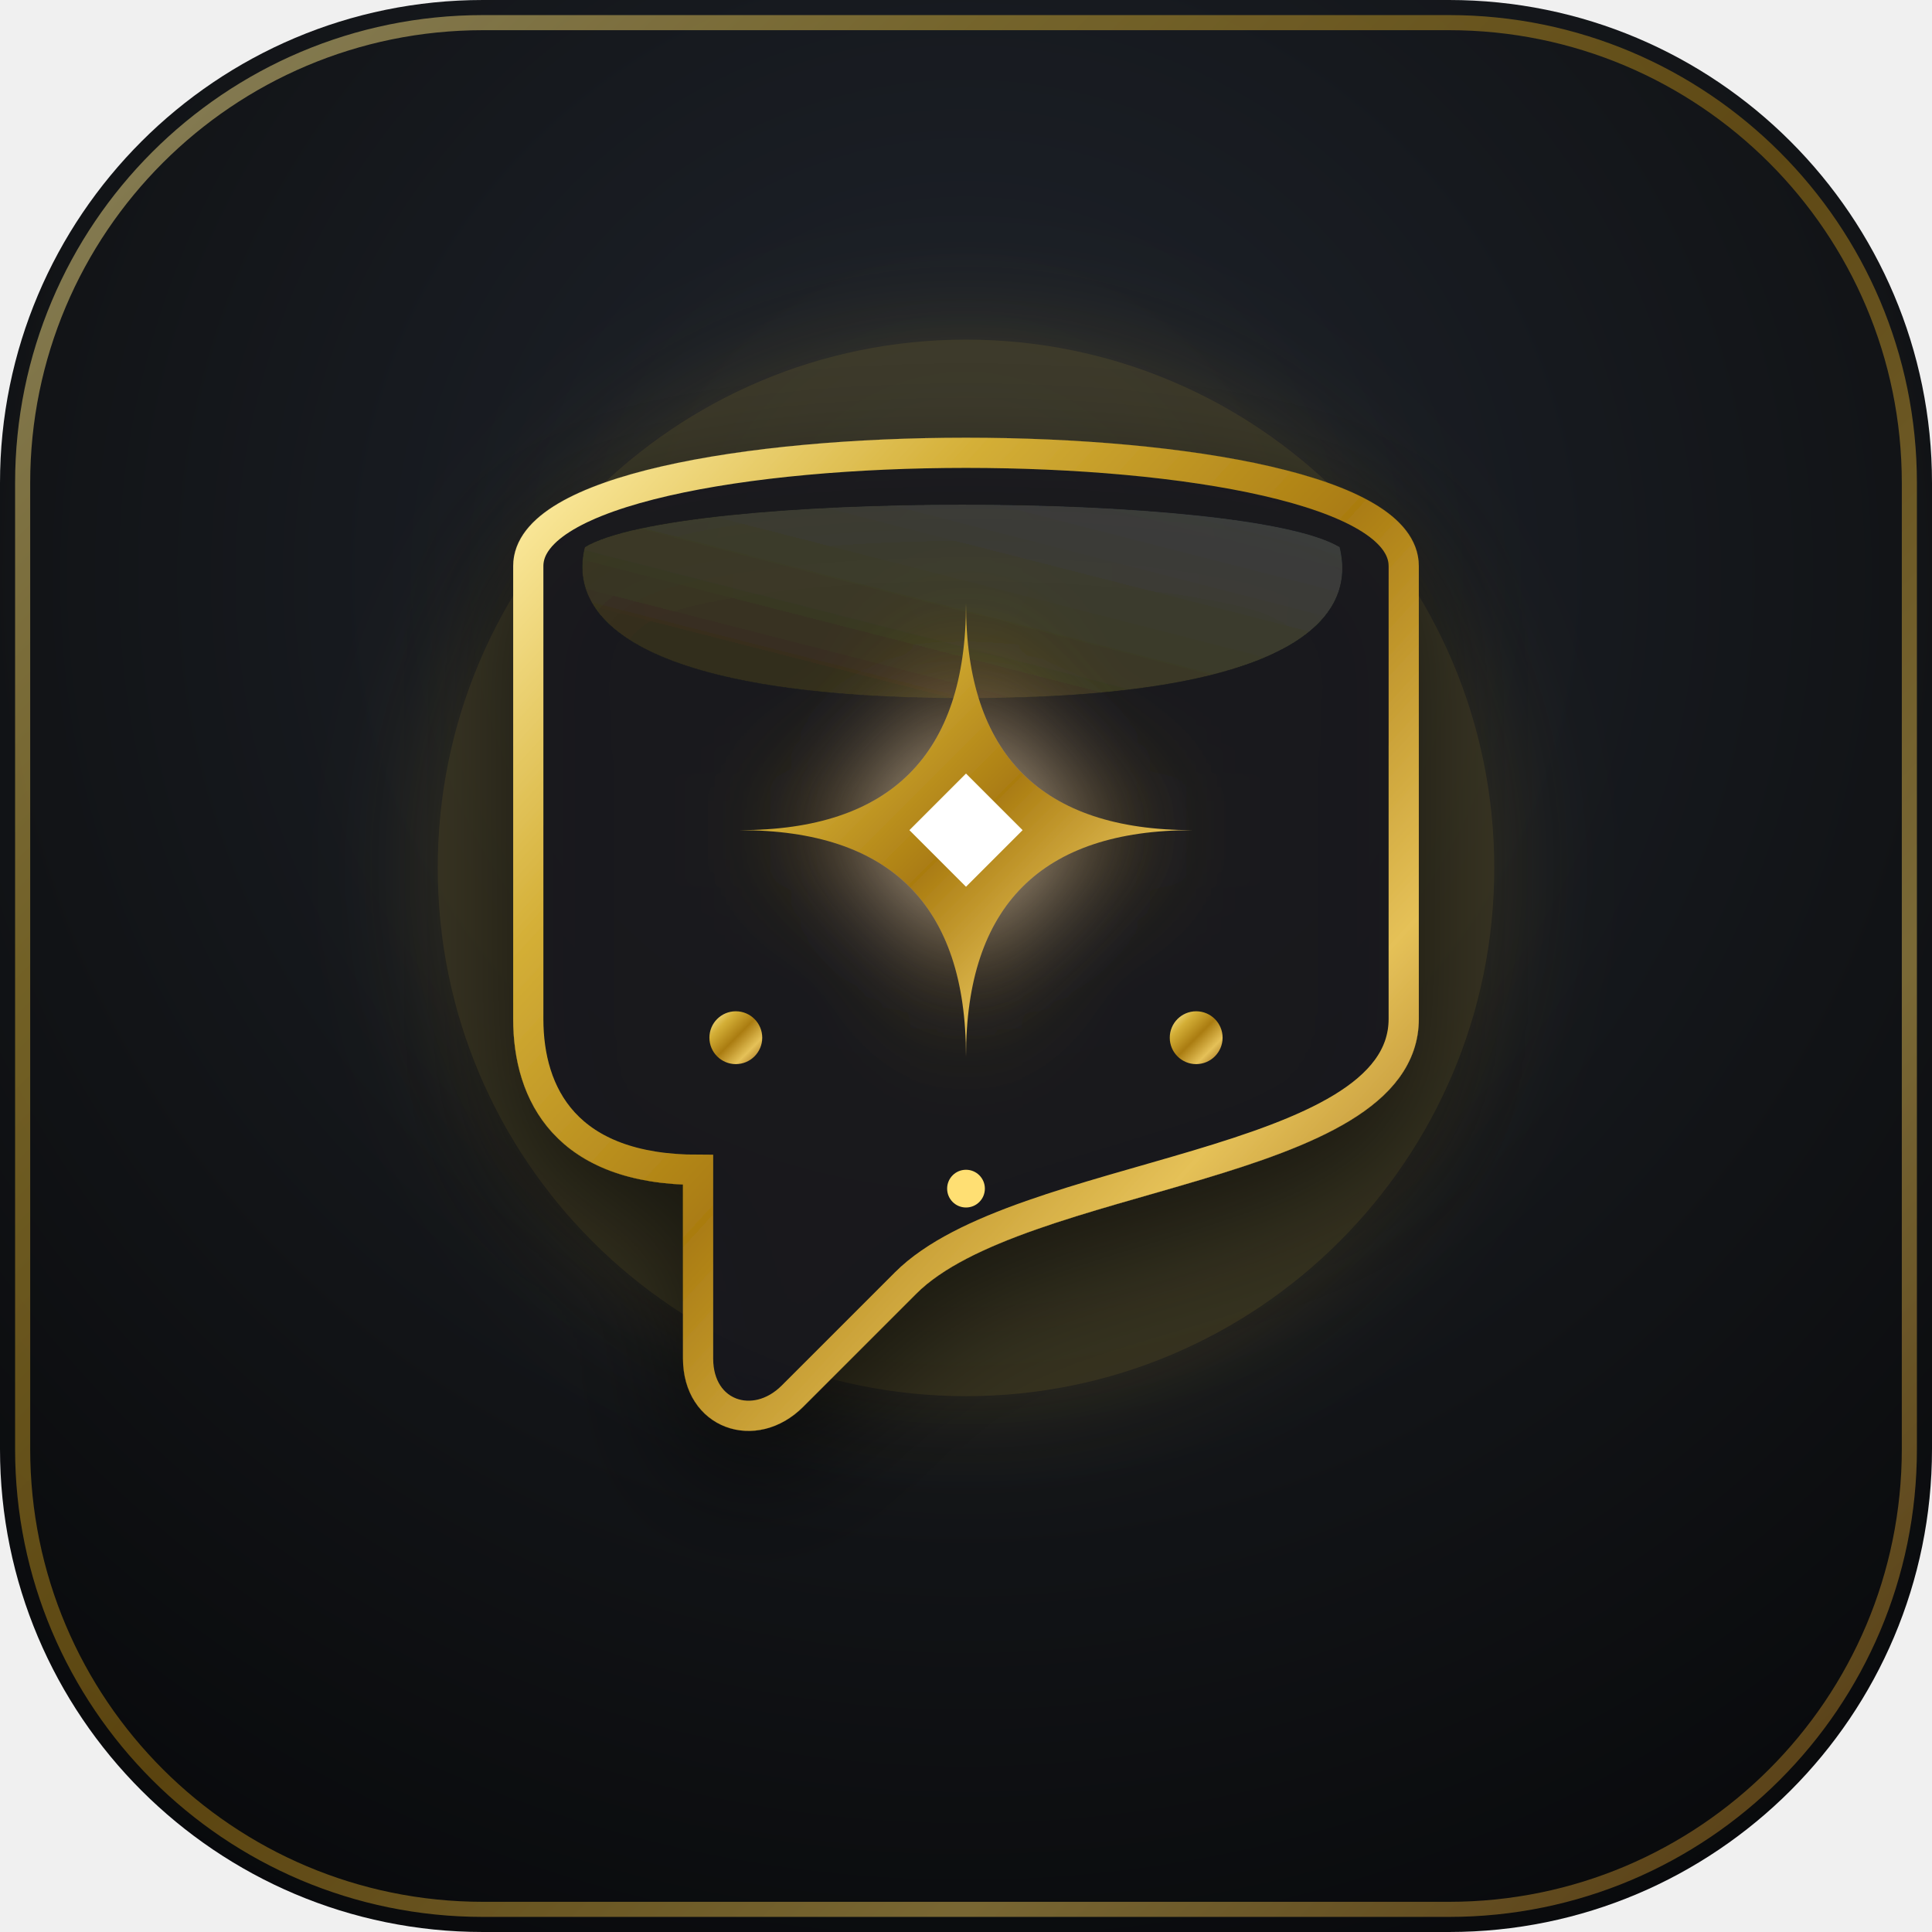
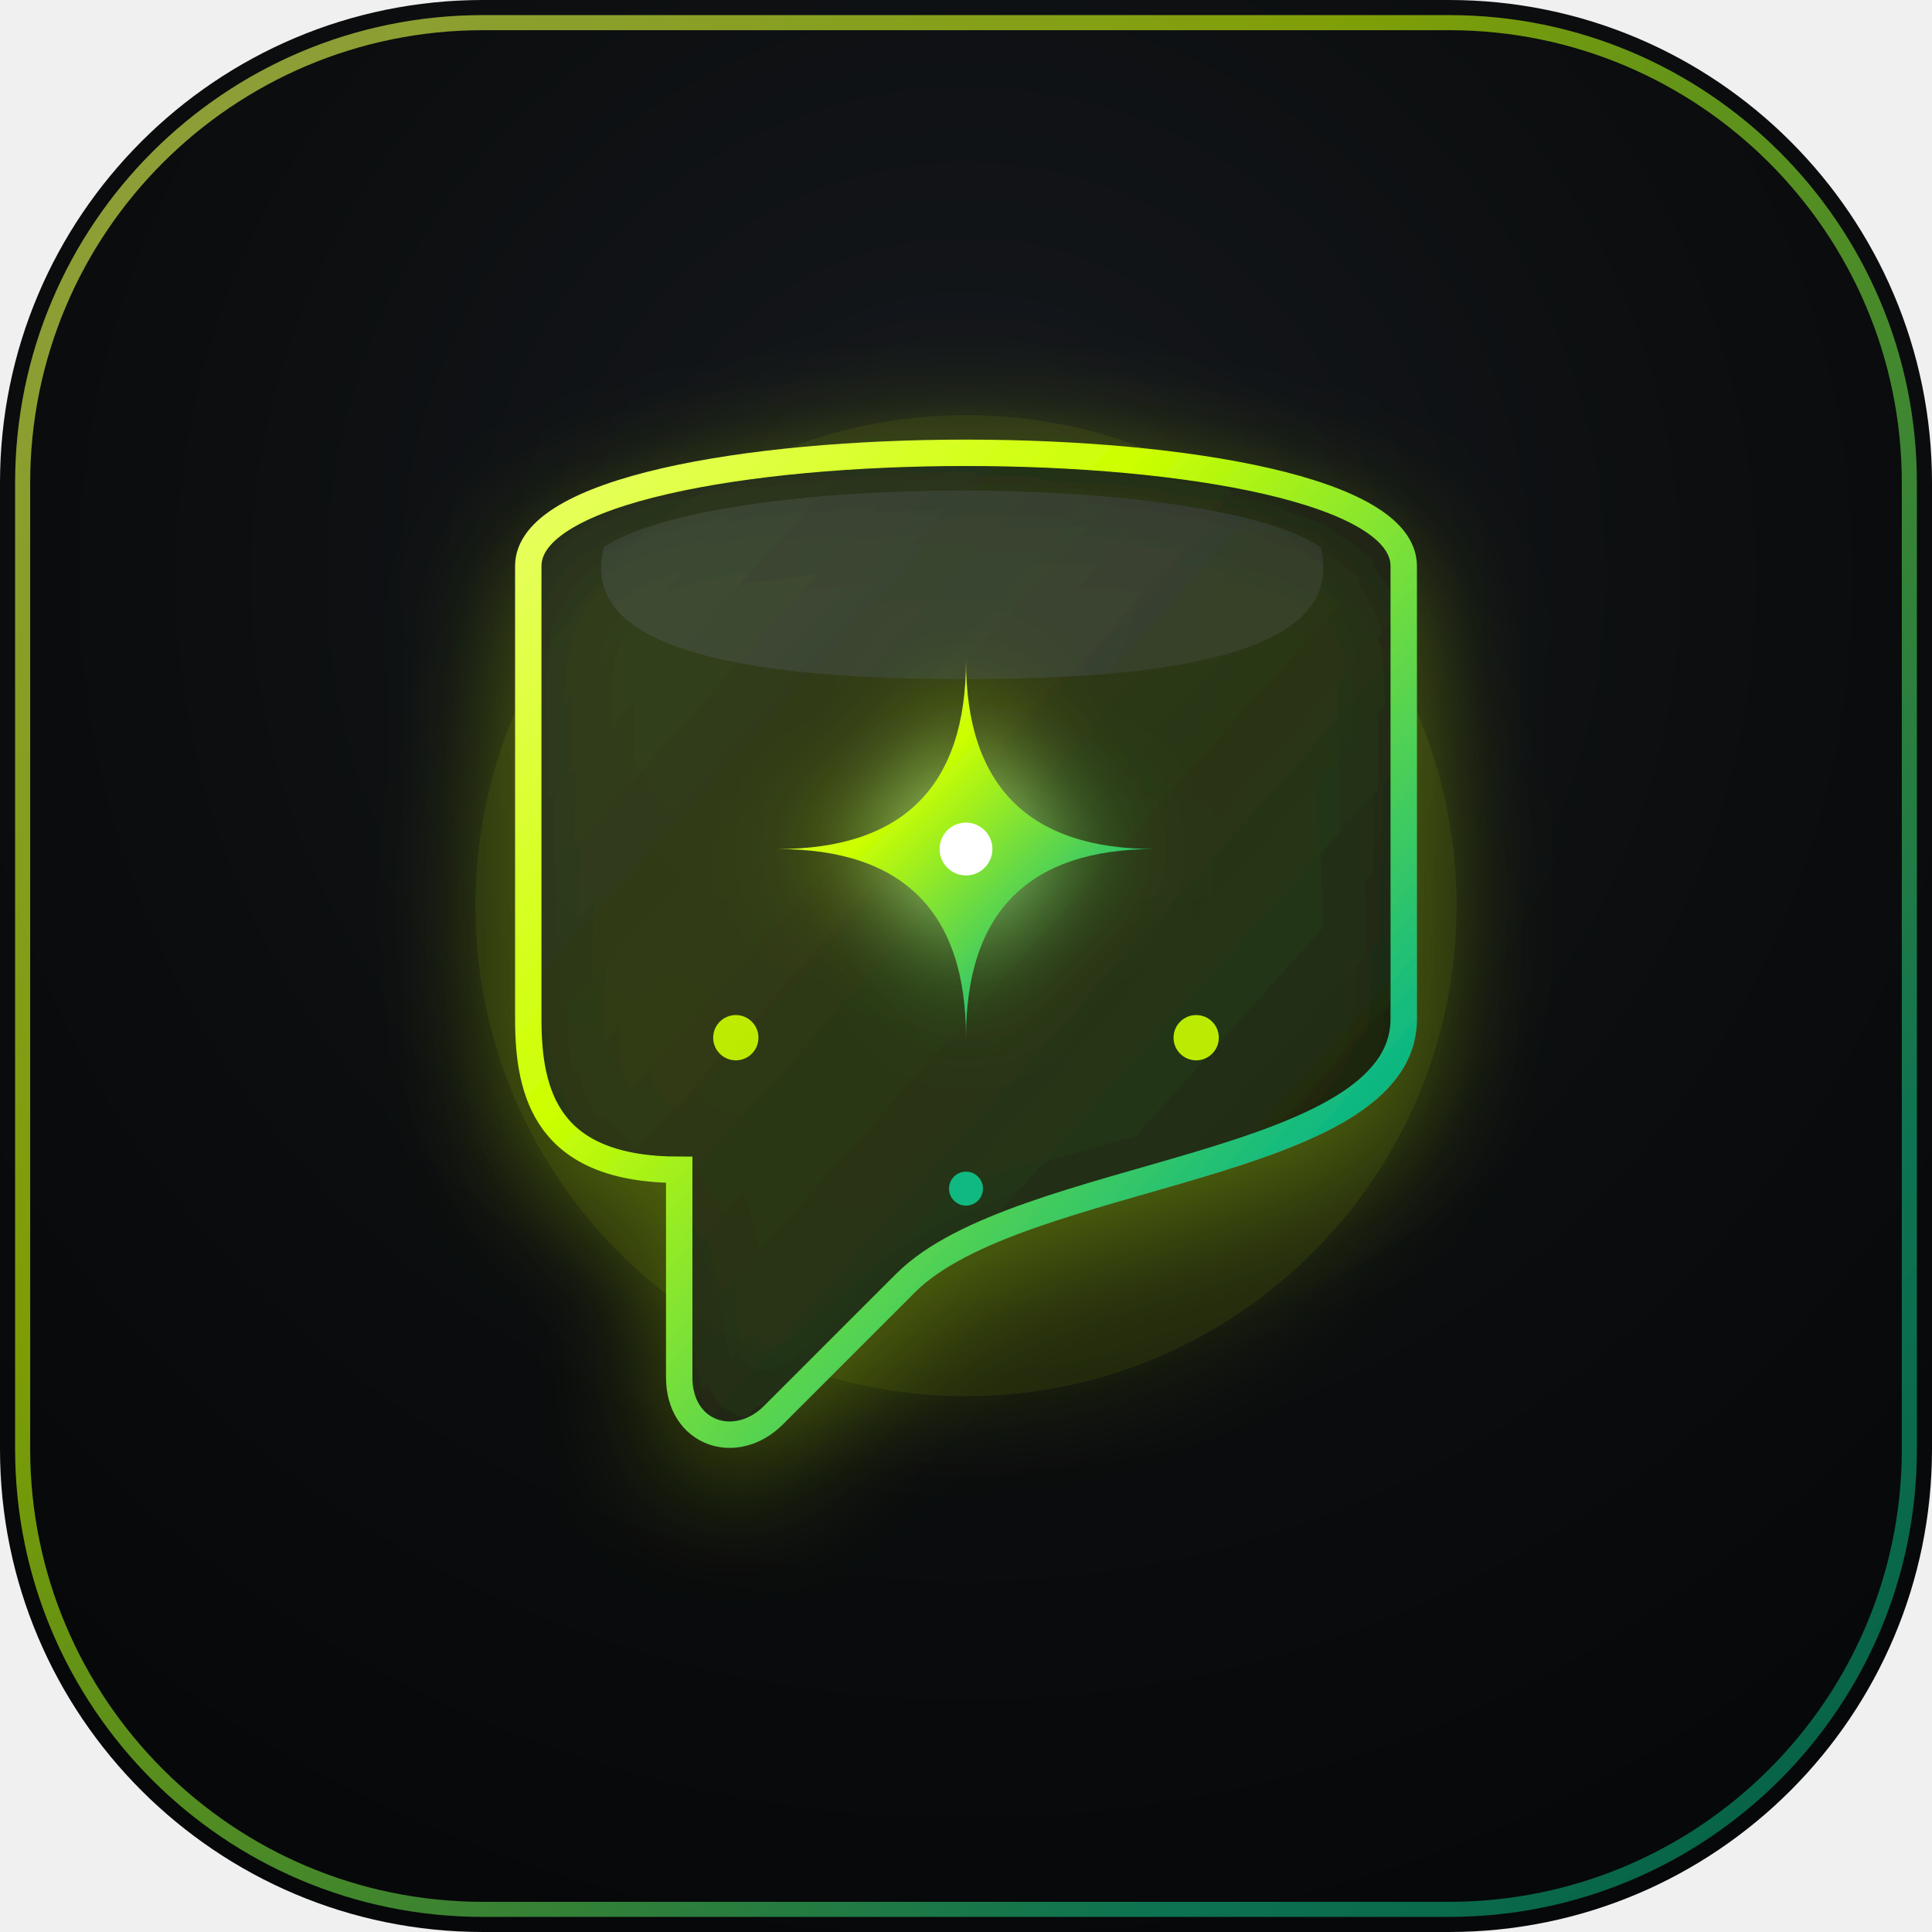
<svg xmlns="http://www.w3.org/2000/svg" viewBox="0 0 512 512" width="512" height="512">
  <defs>
-     <radialGradient id="bgGrad" cx="50%" cy="30%" r="80%">
-       <stop offset="0%" stop-color="#1F242D" />
-       <stop offset="60%" stop-color="#121417" />
-       <stop offset="100%" stop-color="#08090B" />
+     <radialGradient id="obsidianBg" cx="50%" cy="30%" r="85%">
+       <stop offset="0%" stop-color="#16191E" />
+       <stop offset="50%" stop-color="#0B0D0E" />
+       <stop offset="100%" stop-color="#050607" />
    </radialGradient>
-     <linearGradient id="goldGrad" x1="0%" y1="0%" x2="100%" y2="100%">
-       <stop offset="0%" stop-color="#FFEFA6" />
-       <stop offset="25%" stop-color="#D4AF37" />
-       <stop offset="50%" stop-color="#AA7C11" />
-       <stop offset="75%" stop-color="#E5C158" />
-       <stop offset="100%" stop-color="#996515" />
+     <linearGradient id="neonLimeGrad" x1="0%" y1="0%" x2="100%" y2="100%">
+       <stop offset="0%" stop-color="#EAFF66" />
+       <stop offset="35%" stop-color="#CCFF00" />
+       <stop offset="80%" stop-color="#10B981" />
+       <stop offset="100%" stop-color="#059669" />
    </linearGradient>
-     <linearGradient id="accentGrad" x1="0%" y1="100%" x2="100%" y2="0%">
-       <stop offset="0%" stop-color="#B8860B" />
-       <stop offset="50%" stop-color="#FFDF73" />
-       <stop offset="100%" stop-color="#FFFFFF" />
+     <linearGradient id="glassShield" x1="0%" y1="0%" x2="100%" y2="100%">
+       <stop offset="0%" stop-color="#1A221E" stop-opacity="0.85" />
+       <stop offset="100%" stop-color="#0B0D0E" stop-opacity="0.95" />
    </linearGradient>
-     <filter id="goldGlow" x="-30%" y="-30%" width="160%" height="160%">
-       <feGaussianBlur stdDeviation="16" result="blur" />
+     <filter id="emeraldGlow" x="-30%" y="-30%" width="160%" height="160%">
+       <feGaussianBlur stdDeviation="14" result="blur" />
      <feComposite in="SourceGraphic" in2="blur" operator="over" />
    </filter>
-     <filter id="softShadow" x="-20%" y="-20%" width="140%" height="140%">
-       <feDropShadow dx="0" dy="12" stdDeviation="16" flood-color="#000000" flood-opacity="0.65" />
+     <filter id="neonDropShadow" x="-20%" y="-20%" width="140%" height="140%">
+       <feDropShadow dx="0" dy="10" stdDeviation="16" flood-color="#CCFF00" flood-opacity="0.3" />
    </filter>
  </defs>
-   <rect width="512" height="512" rx="128" fill="url(#bgGrad)" />
-   <rect x="6" y="6" width="500" height="500" rx="122" fill="none" stroke="url(#goldGrad)" stroke-width="4" stroke-opacity="0.5" />
-   <circle cx="256" cy="230" r="140" fill="#D4AF37" opacity="0.18" filter="url(#goldGlow)" />
-   <g filter="url(#softShadow)">
-     <path d="M140 150 C140 110, 372 110, 372 150 L372 270 C372 310, 270 310, 240 340 L210 370 C200 380, 185 375, 185 360 L185 310 C150 310, 140 290, 140 270 Z" fill="#16191F" fill-opacity="0.85" stroke="url(#goldGrad)" stroke-width="8" />
-     <path d="M155 145 C180 130, 330 130, 355 145 C360 165, 340 185, 256 185 C172 185, 150 165, 155 145 Z" fill="url(#accentGrad)" opacity="0.15" />
+   <rect width="512" height="512" rx="128" fill="url(#obsidianBg)" />
+   <rect x="6" y="6" width="500" height="500" rx="122" fill="none" stroke="url(#neonLimeGrad)" stroke-width="4" stroke-opacity="0.6" />
+   <circle cx="256" cy="240" r="130" fill="#CCFF00" opacity="0.12" filter="url(#emeraldGlow)" />
+   <g filter="url(#neonDropShadow)">
+     <path d="M140 150 C140 110, 372 110, 372 150 L372 270 C372 310, 270 310, 240 340 L205 375 C195 385, 180 380, 180 365 L180 310 C145 310, 140 290, 140 270 Z" fill="url(#glassShield)" stroke="url(#neonLimeGrad)" stroke-width="7" />
+     <path d="M160 145 C190 125, 320 125, 350 145 C355 165, 335 180, 256 180 C175 180, 155 165, 160 145 Z" fill="#FFFFFF" opacity="0.1" />
  </g>
-   <g filter="url(#goldGlow)">
-     <path d="M256 160 Q256 220 316 220 Q256 220 256 280 Q256 220 196 220 Q256 220 256 160 Z" fill="url(#goldGrad)" />
-     <polygon points="256,205 271,220 256,235 241,220" fill="#FFFFFF" />
+   <g filter="url(#emeraldGlow)">
+     <path d="M256 175 Q256 225 306 225 Q256 225 256 275 Q256 225 206 225 Q256 225 256 175 Z" fill="url(#neonLimeGrad)" />
+     <circle cx="256" cy="225" r="7" fill="#FFFFFF" />
  </g>
-   <circle cx="195" cy="275" r="7" fill="url(#goldGrad)" />
-   <circle cx="317" cy="275" r="7" fill="url(#goldGrad)" />
-   <circle cx="256" cy="315" r="5" fill="#FFDF73" />
+   <circle cx="195" cy="275" r="6" fill="#CCFF00" opacity="0.9" />
+   <circle cx="317" cy="275" r="6" fill="#CCFF00" opacity="0.9" />
+   <circle cx="256" cy="315" r="4.5" fill="#10B981" />
</svg>
